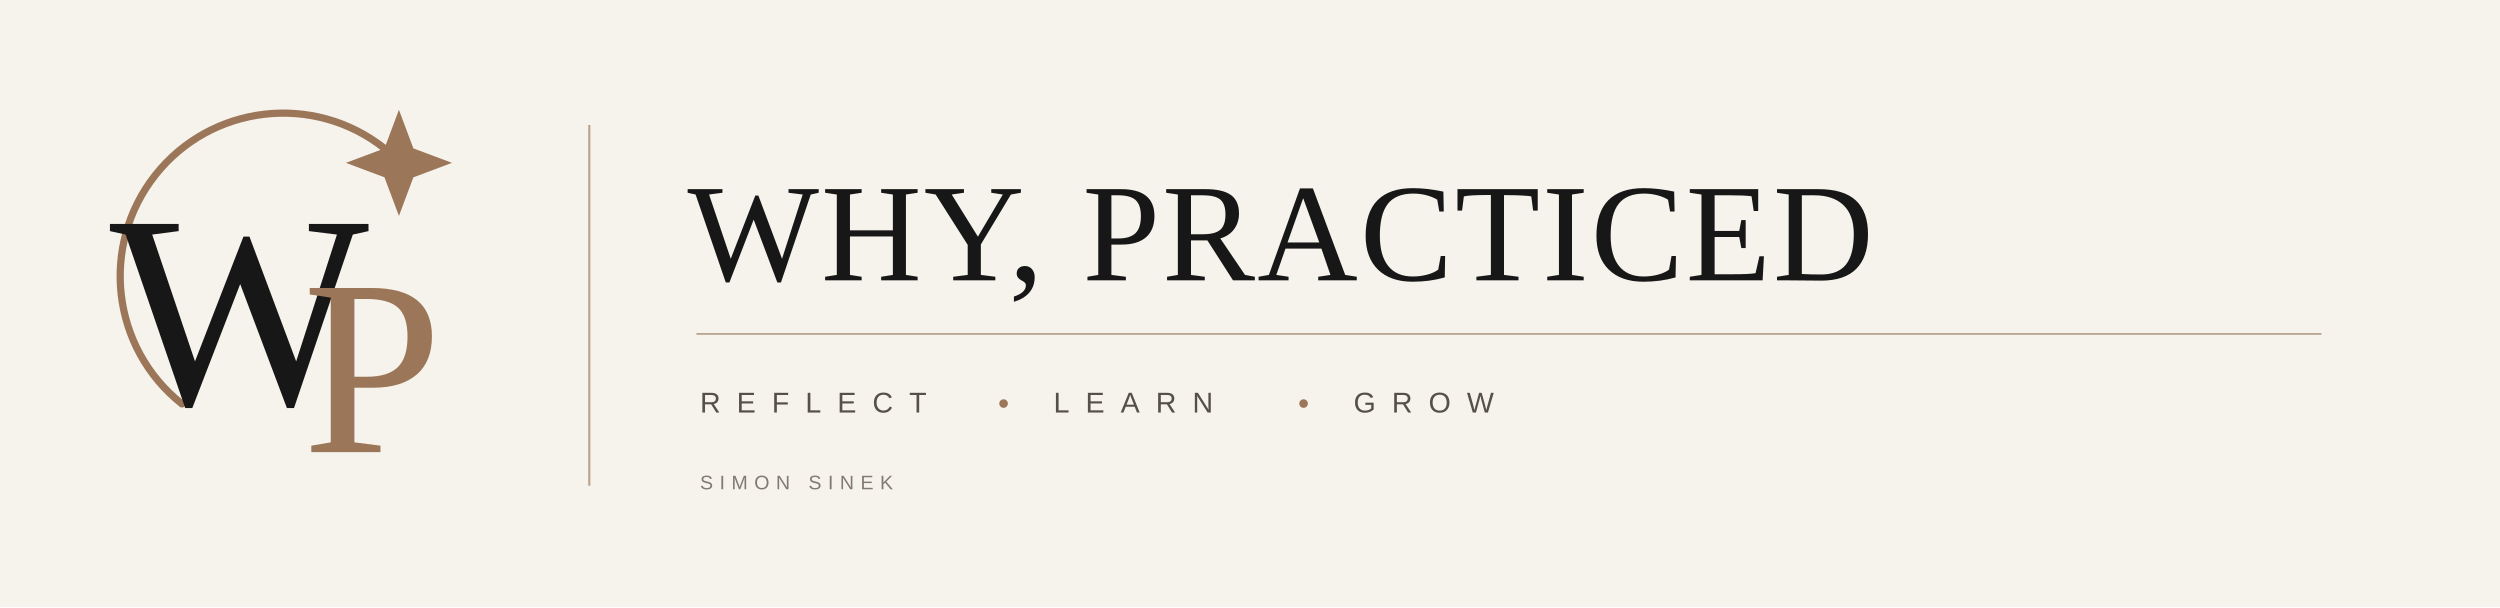
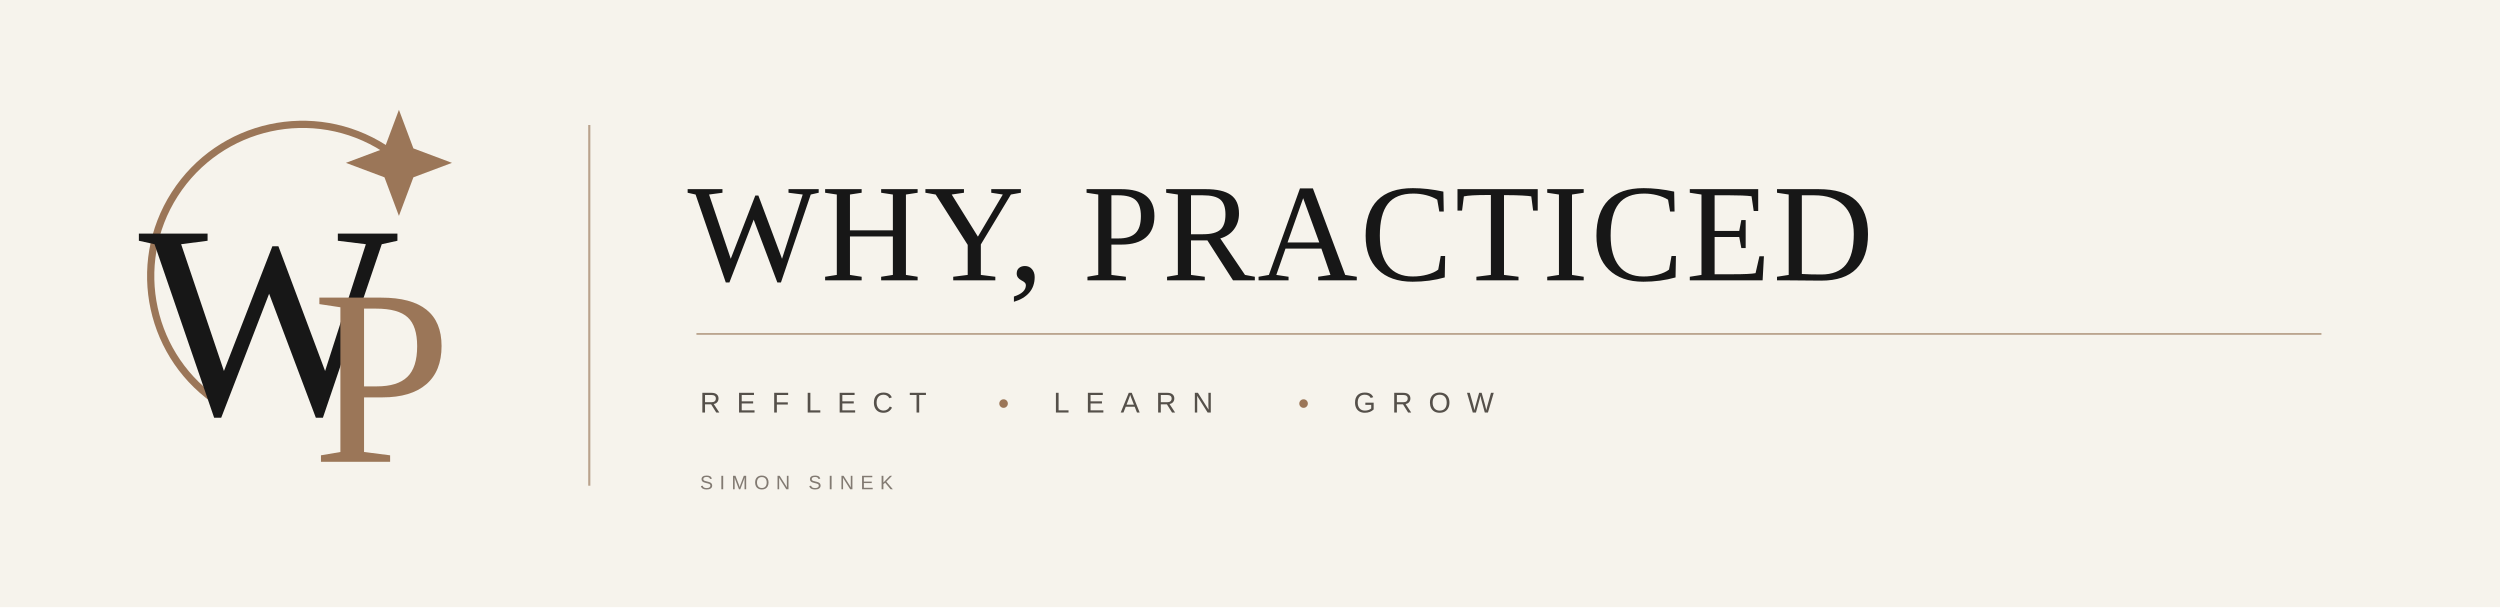
<svg xmlns="http://www.w3.org/2000/svg" width="1400" height="340" viewBox="0 0 1400 340" role="img" aria-labelledby="title desc">
  <rect width="1400" height="340" fill="#F6F3EC" />
  <g transform="translate(56 48) scale(2.7)">
-     <path d="M17 66A31 31 0 1 1 59 13" fill="none" stroke="#9B7658" stroke-width="1.5" stroke-linecap="round" />
-     <text x="2" y="66" font-family="Georgia, 'Times New Roman', serif" font-size="57" fill="#171717" letter-spacing="-5">W</text>
-     <text x="42" y="76" font-family="Georgia, 'Times New Roman', serif" font-size="52" fill="#9B7658" letter-spacing="-4">P</text>
+     <path d="M25 66A31 31 0 1 1 59 13" fill="none" stroke="#9B7658" stroke-width="1.5" stroke-linecap="round" />
+     <text x="8" y="68" font-family="Georgia, 'Times New Roman', serif" font-size="57" fill="#171717" letter-spacing="-5">W</text>
+     <text x="44" y="78" font-family="Georgia, 'Times New Roman', serif" font-size="52" fill="#9B7658" letter-spacing="-4">P</text>
    <path d="M62 5L65 13L73 16L65 19L62 27L59 19L51 16L59 13Z" fill="#9B7658" />
  </g>
  <path d="M330 70V272" stroke="#B9A28C" stroke-width="1.2" />
  <text x="385" y="157" font-family="Georgia, 'Times New Roman', serif" font-size="78" letter-spacing="1.2" fill="#171717">WHY, PRACTICED</text>
  <path d="M390 187H1300" stroke="#B9A28C" stroke-width="1" />
  <text x="392" y="231" font-family="Arial, Helvetica, sans-serif" font-size="16" letter-spacing="9" fill="#55504A">REFLECT</text>
  <circle cx="562" cy="226" r="2.4" fill="#9B7658" />
  <text x="590" y="231" font-family="Arial, Helvetica, sans-serif" font-size="16" letter-spacing="9" fill="#55504A">LEARN</text>
  <circle cx="730" cy="226" r="2.4" fill="#9B7658" />
  <text x="758" y="231" font-family="Arial, Helvetica, sans-serif" font-size="16" letter-spacing="9" fill="#55504A">GROW</text>
  <text x="392" y="274" font-family="Arial, Helvetica, sans-serif" font-size="11" letter-spacing="3.6" fill="#827A72">SIMON SINEK</text>
</svg>
